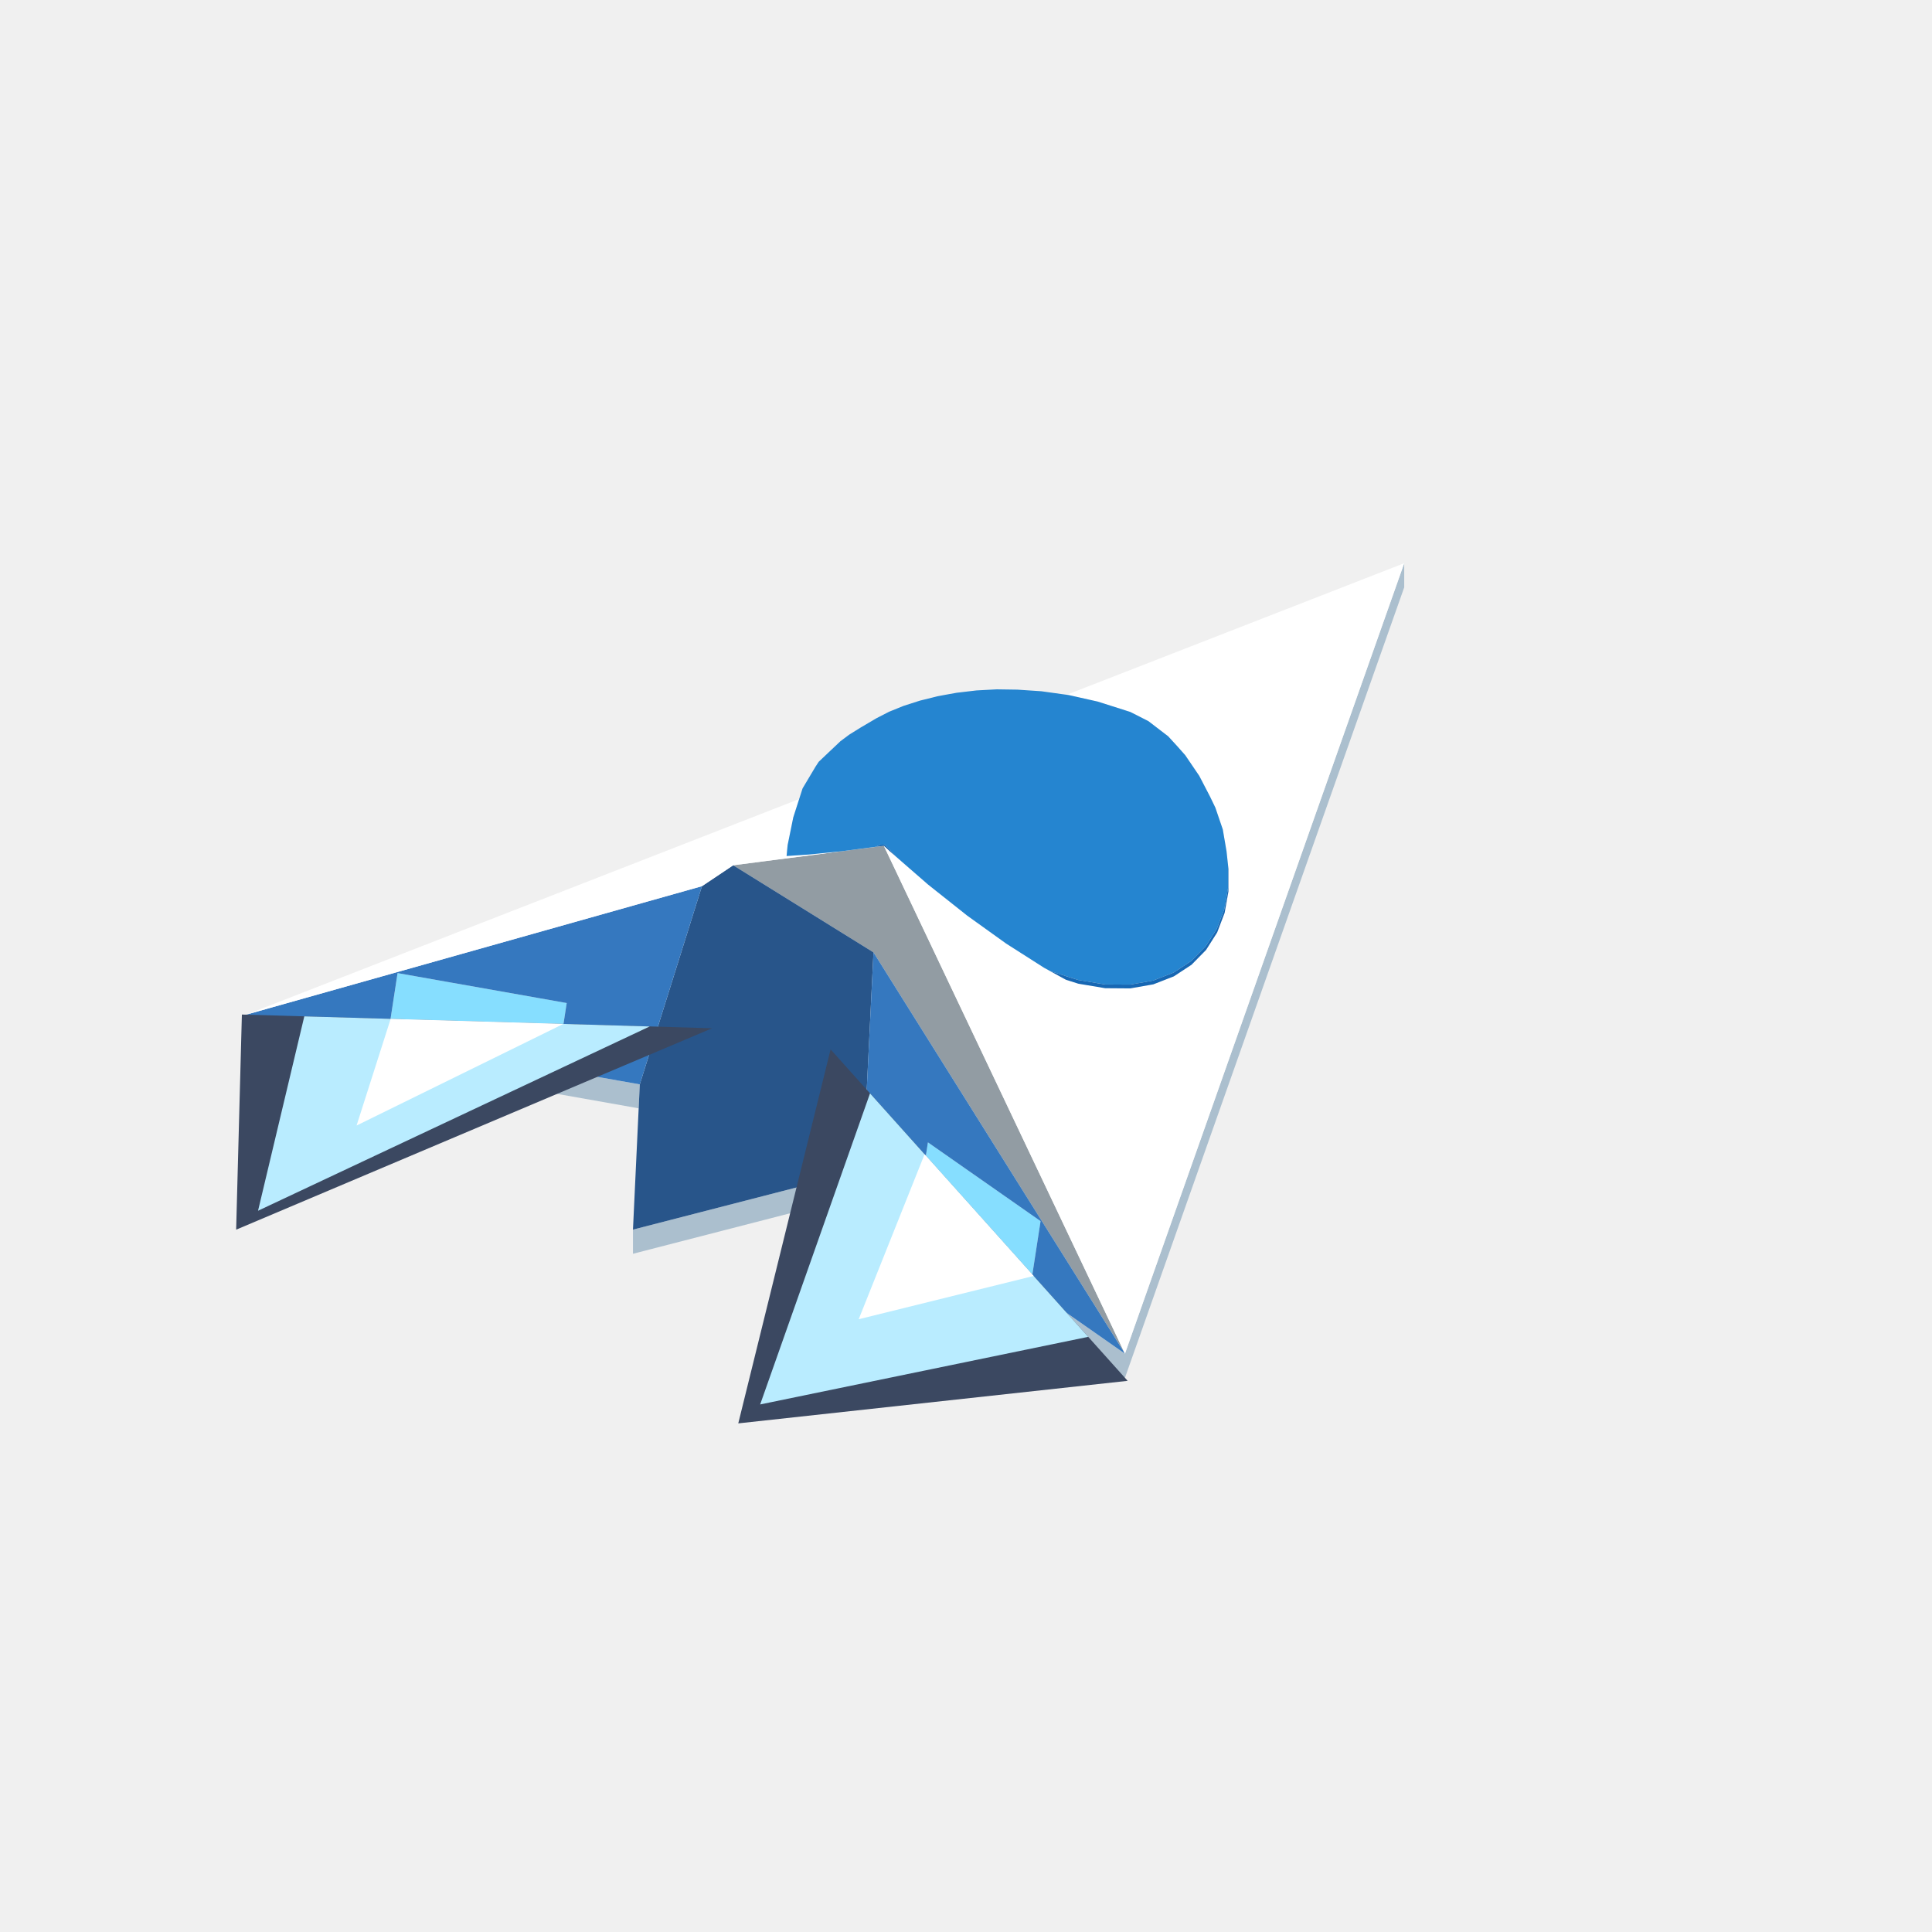
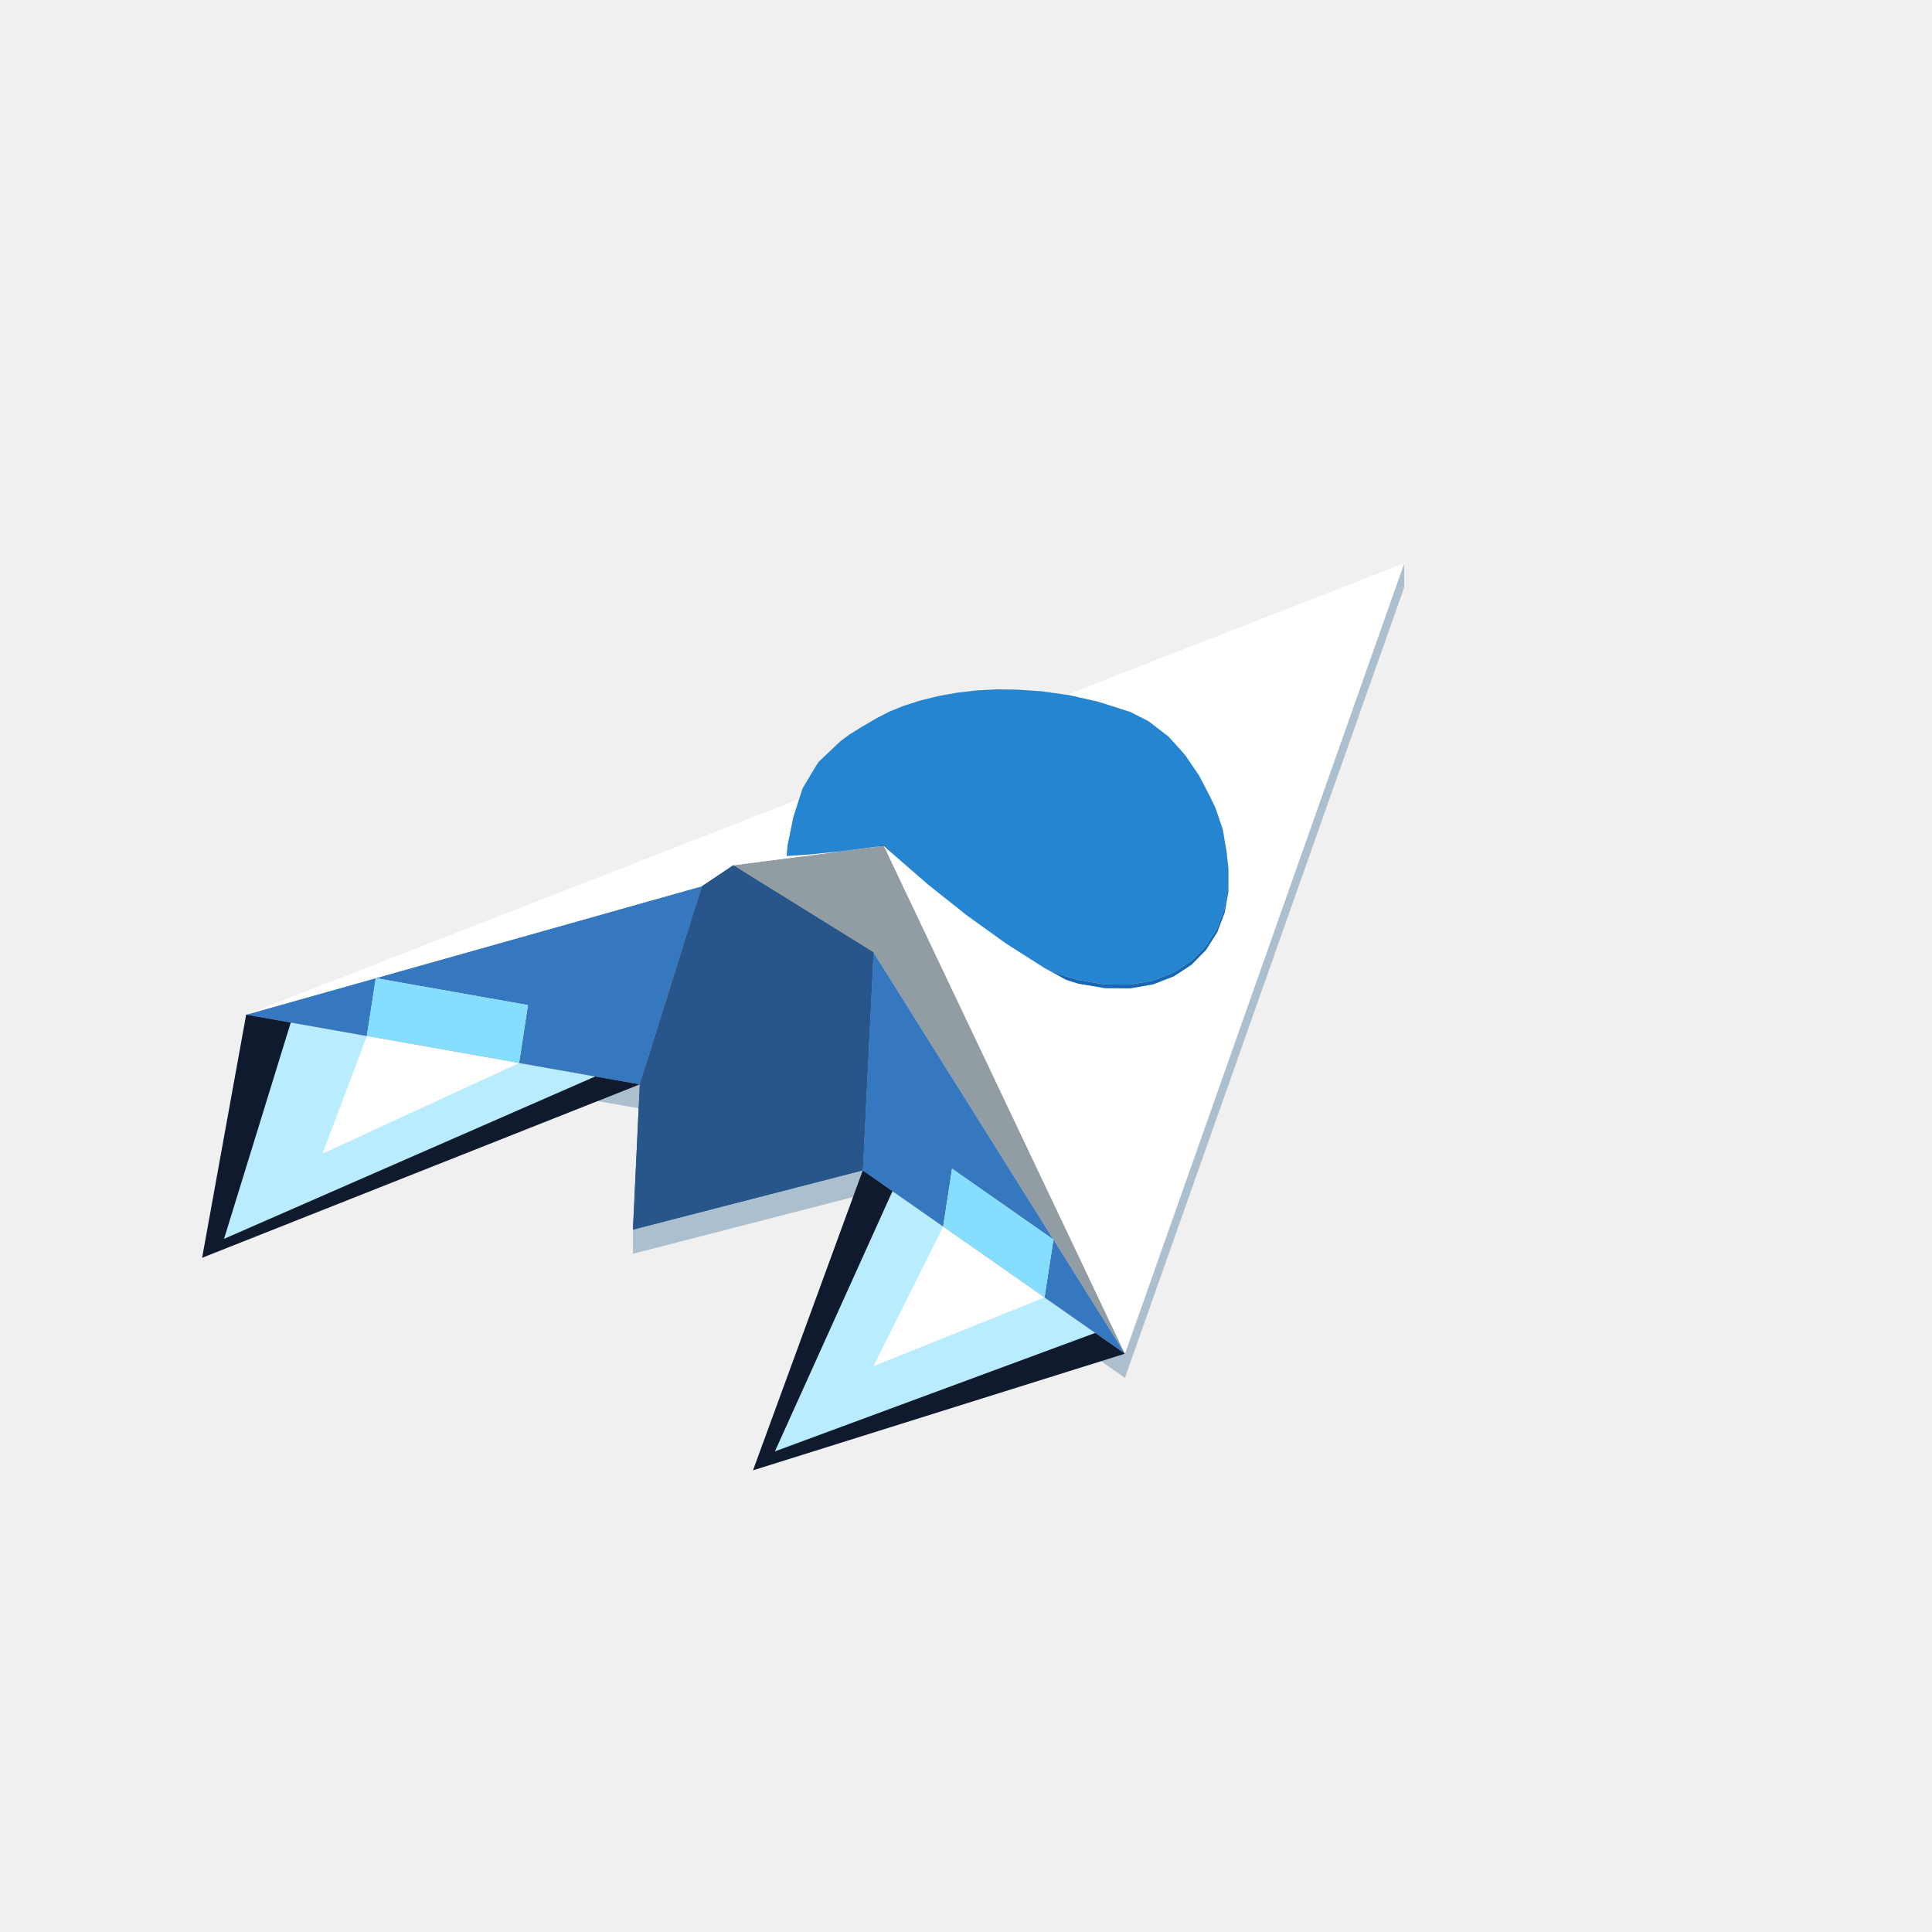
<svg xmlns="http://www.w3.org/2000/svg" width="96" height="96" viewBox="0 0 96 96">
-   <path fill="#86deff" d="M45.6,60.065L45.617,59.96L45.755,59.06L46.108,56.764L48.199,58.226L51.104,60.257L51.705,60.677L51.647,61.055L51.312,63.235L51.214,63.874L51.198,63.978L45.625,60.081ZM27.668,53.036L27.651,53.149L19.262,51.663L19.247,51.66L19.264,51.548L19.697,48.73L19.755,48.352L20.658,48.512L28.159,49.84Z" />
-   <path fill="#abbfce" d="M42.871,59.356L31.452,62.299L31.452,61.099L42.871,58.156L45.6,60.065L45.625,60.081L51.198,63.978L55.898,67.264L69.774,27.986L69.774,29.186L55.898,68.464L51.032,65.062L45.434,61.148ZM19.067,52.829L12.232,51.618L12.232,50.418L19.247,51.66L19.262,51.663L27.651,53.149L31.791,53.882L31.735,55.072L27.472,54.317Z" />
-   <path fill="#929ca3" d="M40.362,45.434L36.433,42.995L38.441,42.735L39.141,42.645L41.192,42.38L42.372,42.227L43.086,42.135L43.525,42.078L43.782,42.045L43.909,42.029L43.917,42.028L43.927,42.048L44.055,42.318L44.274,42.779L44.586,43.435L45.001,44.311L45.54,45.446L46.227,46.892L47.091,48.713L48.168,50.981L49.499,53.784L51.132,57.225L51.966,58.981L53.133,61.44L55.596,66.627L55.898,67.264L55.557,66.719L52.587,61.979L51.718,60.593L49.877,57.654L47.403,53.706L45.153,50.115L43.403,47.322L41.313,46.025Z" />
+   <path fill="#abbfce" d="M42.871,59.356L31.452,62.299L31.452,61.099L42.871,58.156L55.898,67.264L69.774,27.986L69.774,29.186L55.898,68.464ZM31.791,53.882L31.735,55.072L12.232,51.618L12.232,50.418Z" />
+   <path fill="#929ca3" d="M40.362,45.434L36.433,42.995L38.441,42.735L39.141,42.645L41.192,42.38L42.372,42.227L43.086,42.135L43.525,42.078L43.782,42.045L43.909,42.029L43.917,42.028L43.927,42.048L44.055,42.318L44.274,42.779L44.586,43.435L45.001,44.311L45.54,45.446L46.227,46.892L47.091,48.713L48.168,50.981L49.499,53.784L51.132,57.225L53.133,61.44L55.596,66.627L55.898,67.264L55.557,66.719L52.587,61.979L49.877,57.654L47.403,53.706L45.153,50.115L43.403,47.322L41.313,46.025Z" />
  <path fill="#28558a" d="M31.452,61.099L31.791,53.882L34.88,44.034L36.433,42.995L40.362,45.434L41.313,46.025L43.403,47.322L43.331,48.794L42.871,58.156Z" />
-   <path fill="#3578bf" d="M12.232,50.418L19.764,48.295L31.856,44.886L32.219,44.784L34.88,44.034L31.791,53.882L27.651,53.149L27.668,53.036L28.159,49.84L20.658,48.512L20.643,48.509L19.755,48.352L19.698,48.724L19.264,51.548L19.247,51.66ZM51.198,63.978L51.214,63.874L51.312,63.235L51.647,61.055L51.652,61.024L51.705,60.677L51.154,60.292L51.104,60.257L48.199,58.226L46.108,56.764L45.755,59.06L45.617,59.96L45.6,60.065L44.685,59.425L42.871,58.156L42.876,58.044L43.044,54.622L43.097,53.545L43.292,49.581L43.329,48.83L43.331,48.794L43.403,47.322L45.153,50.115L46.74,52.648L47.403,53.706L49.877,57.654L51.718,60.593L51.822,60.759L52.587,61.979L54.507,65.043L55.557,66.719L55.769,67.058L55.898,67.264L55.847,67.228L55.456,66.955Z" />
-   <path fill="#ffffff" d="M12.232,50.418L14.403,49.572L19.69,47.511L23.108,46.178L24.797,45.52L25.523,45.237L27.355,44.523L28.657,44.015L30.018,43.484L31.096,43.064L32.095,42.675L33.054,42.301L34.001,41.931L34.963,41.557L35.97,41.164L37.079,40.732L38.416,40.21L39.214,39.899L39.352,39.846L39.417,39.82L39.593,39.752L39.616,39.743L39.67,39.722L39.709,39.706L39.683,39.787L39.666,39.839L39.645,39.905L39.645,39.908L39.636,39.934L39.63,39.952L39.625,39.969L39.577,40.117L39.501,40.355L39.474,40.438L39.417,40.616L39.409,40.656L39.389,40.754L39.382,40.789L39.361,40.892L39.358,40.907L39.311,41.138L39.292,41.228L39.254,41.417L39.246,41.455L39.232,41.527L39.212,41.625L39.208,41.641L39.193,41.718L39.181,41.774L39.181,41.776L39.179,41.786L39.149,41.932L39.136,41.995L39.11,42.266L39.096,42.413L39.094,42.442L39.089,42.49L39.089,42.495L39.085,42.531L39.085,42.535L40.197,42.461L41.169,42.364L41.827,42.298L42.371,42.227L42.466,42.214L42.564,42.201L42.797,42.171L43.085,42.133L43.492,42.08L43.523,42.076L43.575,42.07L43.763,42.045L43.78,42.043L43.909,42.029L43.909,42.029L43.782,42.045L43.569,42.073L43.525,42.078L43.485,42.084L43.086,42.135L42.797,42.172L42.565,42.202L42.467,42.215L42.372,42.227L41.835,42.297L41.787,42.303L41.622,42.324L41.192,42.38L40.944,42.412L40,42.534L39.141,42.645L39.005,42.663L38.441,42.735L37.955,42.798L36.85,42.941L36.433,42.995L36.421,43.002L36.12,43.204L35.693,43.49L35.627,43.534L35.145,43.857L34.88,44.034L32.219,44.784L31.856,44.886L31.74,44.919L30.358,45.309L19.962,48.239L19.764,48.295ZM53.005,34.523L53.016,34.519L53.019,34.518L53.044,34.508L53.082,34.493L53.087,34.491L53.089,34.491L53.093,34.489L53.098,34.487L53.149,34.467L53.156,34.464L53.158,34.464L53.161,34.463L53.16,34.463L53.193,34.45L53.203,34.446L53.215,34.441L53.219,34.44L53.22,34.439L53.227,34.437L53.233,34.439L53.234,34.439L53.234,34.439L53.234,34.439L53.234,34.439L53.227,34.437L53.229,34.436L53.315,34.402L53.34,34.392L53.348,34.389L53.398,34.37L53.434,34.356L53.518,34.323L53.531,34.318L53.532,34.318L53.535,34.317L53.534,34.317L53.55,34.311L53.553,34.309L53.584,34.297L53.612,34.287L53.629,34.28L53.637,34.277L53.646,34.273L53.646,34.273L53.648,34.272L53.653,34.271L53.685,34.258L53.691,34.256L53.724,34.243L53.744,34.235L53.773,34.224L53.799,34.214L53.822,34.205L53.837,34.199L53.898,34.175L53.901,34.175L53.9,34.174L53.913,34.169L53.922,34.166L53.926,34.164L53.933,34.161L53.979,34.144L53.997,34.136L54.052,34.115L54.107,34.093L54.153,34.075L54.158,34.074L54.159,34.073L54.163,34.072L54.247,34.039L54.251,34.038L54.358,33.996L54.464,33.955L54.613,33.896L54.643,33.885L54.836,33.809L54.842,33.807L54.901,33.784L55.248,33.649L55.25,33.648L55.297,33.63L55.302,33.628L55.304,33.627L55.351,33.609L55.424,33.58L55.562,33.526L55.681,33.48L55.697,33.474L55.755,33.451L55.79,33.437L55.825,33.424L55.898,33.395L55.957,33.372L56.09,33.321L56.213,33.273L56.828,33.033L56.859,33.021L56.942,32.988L56.942,32.988L57.133,32.914L57.384,32.816L57.438,32.795L57.539,32.756L57.747,32.674L58.117,32.53L58.243,32.481L58.421,32.412L58.446,32.402L59.571,31.963L59.572,31.963L59.572,31.963L59.687,31.918L59.857,31.852L60.568,31.575L60.827,31.474L60.902,31.445L61.605,31.17L61.634,31.159L61.817,31.088L63.7,30.354L65.406,29.689L66.111,29.414L66.325,29.331L66.461,29.277L67.376,28.921L67.801,28.755L69.774,27.986L69.674,28.268L69.576,28.547L68.966,30.274L68.922,30.398L68.907,30.438L68.415,31.833L68.315,32.114L68.214,32.402L67.992,33.03L67.822,33.512L67.661,33.966L67.508,34.4L67.505,34.408L67.449,34.566L67.188,35.305L66.962,35.946L66.856,36.245L66.817,36.355L66.807,36.383L66.794,36.42L66.662,36.795L66.638,36.861L66.538,37.145L66.501,37.25L66.454,37.383L66.448,37.4L66.431,37.449L66.405,37.522L66.299,37.822L66.283,37.867L66.263,37.925L66.175,38.172L66.16,38.215L66.153,38.234L66.099,38.387L66.093,38.405L66.07,38.469L66.052,38.52L66.051,38.525L66.046,38.537L66.043,38.536L66.046,38.537L66.045,38.54L66.038,38.562L65.994,38.686L65.982,38.719L65.905,38.938L65.814,39.195L65.785,39.276L65.769,39.322L65.752,39.37L65.693,39.538L65.668,39.609L65.664,39.62L65.663,39.621L65.629,39.718L65.621,39.741L65.597,39.809L65.596,39.813L65.504,40.074L65.491,40.109L65.49,40.112L65.486,40.124L65.43,40.281L65.42,40.309L65.37,40.451L65.318,40.599L65.315,40.608L65.248,40.797L65.245,40.806L65.242,40.813L65.236,40.831L65.204,40.922L65.175,41.004L65.137,41.111L65.135,41.116L65.109,41.189L65.092,41.239L65.091,41.242L65.085,41.257L64.968,41.591L64.936,41.681L64.896,41.793L64.886,41.822L64.879,41.841L64.864,41.884L64.811,42.035L64.761,42.177L64.757,42.188L64.753,42.197L64.744,42.224L64.743,42.226L64.733,42.254L64.731,42.259L64.709,42.323L64.696,42.36L64.684,42.394L64.657,42.471L64.633,42.537L64.596,42.644L64.566,42.728L64.543,42.793L64.536,42.813L64.532,42.823L64.42,43.142L64.419,43.142L64.413,43.159L64.411,43.167L64.403,43.188L64.374,43.271L64.34,43.367L64.317,43.433L64.31,43.451L64.281,43.535L64.277,43.546L64.261,43.591L64.248,43.627L64.239,43.652L64.2,43.764L64.176,43.831L64.157,43.886L64.111,44.015L64.102,44.041L64.071,44.129L64.069,44.133L64.06,44.16L64.041,44.214L64.027,44.254L64.022,44.268L64.004,44.319L63.976,44.398L63.935,44.513L63.933,44.519L63.916,44.569L63.858,44.731L63.854,44.744L63.834,44.798L63.783,44.944L63.776,44.964L63.771,44.978L63.719,45.123L63.7,45.178L63.691,45.203L63.67,45.264L63.622,45.399L63.622,45.399L63.595,45.476L63.59,45.491L63.588,45.495L63.572,45.542L63.552,45.598L63.549,45.607L63.509,45.72L63.494,45.761L63.487,45.781L63.459,45.86L63.453,45.877L63.439,45.919L63.43,45.942L63.393,46.047L63.341,46.196L63.337,46.208L63.331,46.222L63.328,46.231L63.327,46.236L63.303,46.303L63.24,46.479L63.234,46.497L63.202,46.588L63.155,46.721L63.151,46.733L63.066,46.974L63.062,46.986L63.048,47.026L63.009,47.135L62.997,47.168L62.977,47.226L62.964,47.263L62.928,47.363L62.928,47.364L62.917,47.396L62.891,47.468L62.883,47.492L62.872,47.524L62.867,47.535L62.844,47.602L62.839,47.616L62.811,47.695L62.8,47.728L62.784,47.771L62.747,47.877L62.735,47.91L62.686,48.05L62.659,48.126L62.635,48.192L62.608,48.27L62.605,48.277L62.566,48.389L62.491,48.601L62.466,48.672L62.459,48.691L62.444,48.735L62.404,48.848L62.395,48.874L62.341,49.027L62.287,49.178L62.254,49.271L62.212,49.39L62.193,49.445L62.178,49.487L62.158,49.542L62.145,49.58L62.025,49.919L61.976,50.06L61.927,50.197L61.915,50.231L61.89,50.303L61.876,50.342L61.825,50.485L61.825,50.485L61.74,50.726L61.705,50.827L61.665,50.94L61.622,51.06L61.546,51.277L61.446,51.559L61.394,51.706L61.379,51.748L61.369,51.778L61.339,51.861L61.324,51.904L61.257,52.093L61.193,52.276L61.165,52.355L61.055,52.665L61.046,52.691L61.04,52.707L60.973,52.897L60.968,52.912L60.946,52.974L60.889,53.136L60.852,53.24L60.816,53.342L60.779,53.448L60.706,53.653L60.687,53.708L60.666,53.768L60.532,54.146L60.504,54.224L60.479,54.296L60.206,55.071L60.203,55.077L59.927,55.858L59.901,55.934L59.819,56.164L59.749,56.364L59.738,56.394L59.567,56.878L59.48,57.124L59.285,57.675L59.229,57.834L59.206,57.899L59,58.483L58.963,58.588L58.785,59.092L58.767,59.141L58.329,60.383L58.191,60.772L58.024,61.246L57.941,61.48L57.938,61.489L57.819,61.826L57.655,62.29L57.299,63.296L56.737,64.888L56.331,66.037L55.898,67.264L55.794,67.046L55.692,66.83L55.639,66.718L55.596,66.627L53.133,61.44L51.966,58.981L51.132,57.225L49.499,53.784L48.168,50.981L47.091,48.713L46.712,47.915L46.227,46.892L46.178,46.788L45.743,45.873L45.725,45.835L45.54,45.446L45.333,45.008L45.001,44.311L44.984,44.275L44.679,43.633L44.669,43.611L44.586,43.435L44.581,43.425L44.449,43.148L44.404,43.052L44.274,42.779L44.185,42.592L44.066,42.34L44.055,42.318L43.998,42.198L43.994,42.189L43.927,42.048L43.917,42.028L44.001,42.097L44.101,42.191L44.222,42.305L44.307,42.379L44.45,42.503L44.51,42.555L44.65,42.677L44.941,42.931L45.008,42.989L45.179,43.139L45.308,43.25L45.51,43.426L46.113,43.951L46.176,44.001L46.218,44.034L46.334,44.127L46.425,44.199L46.509,44.266L47.322,44.911L47.357,44.938L47.472,45.03L47.578,45.114L47.694,45.206L47.882,45.355L47.899,45.369L48.055,45.493L48.711,45.964L48.841,46.057L48.88,46.085L49.193,46.309L49.275,46.369L49.32,46.401L49.995,46.885L50.763,47.375L50.791,47.393L50.894,47.459L51.171,47.635L51.881,48.088L52.201,48.264L52.264,48.299L52.801,48.593L52.901,48.648L52.967,48.684L53.047,48.709L53.566,48.874L53.584,48.88L53.793,48.915L54.83,49.089L54.832,49.089L54.916,49.103L55.898,49.11L55.99,49.111L56.005,49.111L56.165,49.112L57.309,48.911L58.329,48.514L58.924,48.123L59.206,47.938L59.927,47.203L60.479,46.335L60.852,45.357L61.04,44.297L61.04,44.083L61.04,43.179L61.022,43.01L61.022,43.002L61.01,42.894L60.995,42.757L60.983,42.64L60.971,42.533L60.949,42.329L60.948,42.32L60.946,42.303L60.897,42.016L60.886,41.95L60.883,41.932L60.852,41.754L60.835,41.651L60.826,41.6L60.823,41.584L60.824,41.585L60.824,41.584L60.823,41.583L60.802,41.46L60.792,41.4L60.76,41.214L60.713,41.077L60.683,40.989L60.68,40.979L60.674,40.964L60.666,40.938L60.664,40.935L60.642,40.87L60.613,40.783L60.611,40.778L60.578,40.681L60.564,40.639L60.496,40.441L60.488,40.418L60.479,40.391L60.468,40.358L60.454,40.318L60.451,40.308L60.413,40.196L60.39,40.129L60.317,39.979L60.294,39.931L60.291,39.925L60.246,39.832L60.203,39.742L60.199,39.733L60.178,39.69L60.172,39.678L60.123,39.577L60.094,39.521L60.074,39.481L60.033,39.402L59.98,39.302L59.963,39.268L59.929,39.202L59.927,39.2L59.907,39.16L59.906,39.159L59.888,39.123L59.88,39.108L59.837,39.026L59.793,38.941L59.762,38.881L59.723,38.806L59.703,38.769L59.687,38.737L59.684,38.731L59.632,38.632L59.59,38.551L59.58,38.535L59.572,38.523L59.567,38.516L59.513,38.437L59.492,38.406L59.489,38.403L59.482,38.391L59.45,38.345L59.438,38.327L59.414,38.292L59.347,38.193L59.285,38.102L59.279,38.092L59.24,38.035L59.206,37.986L59.205,37.984L59.202,37.979L59.184,37.954L59.183,37.951L59.162,37.921L59.147,37.899L59.076,37.794L59.068,37.782L59.045,37.748L59.027,37.721L58.931,37.58L58.919,37.562L58.901,37.536L58.895,37.527L58.895,37.527L58.894,37.526L58.868,37.497L58.834,37.458L58.811,37.432L58.767,37.383L58.761,37.376L58.66,37.262L58.628,37.225L58.606,37.201L58.562,37.151L58.509,37.091L58.387,36.958L58.378,36.948L58.346,36.913L58.339,36.906L58.329,36.894L58.276,36.837L58.249,36.807L58.234,36.79L58.192,36.745L58.093,36.636L58.071,36.612L58.055,36.596L58.046,36.586L58.032,36.575L57.903,36.476L57.897,36.471L57.876,36.455L57.855,36.439L57.819,36.411L57.714,36.331L57.703,36.323L57.687,36.311L57.682,36.306L57.669,36.297L57.636,36.271L57.591,36.237L57.588,36.234L57.566,36.218L57.44,36.122L57.432,36.115L57.357,36.058L57.339,36.044L57.316,36.026L57.296,36.011L57.228,35.959L57.192,35.931L57.112,35.87L57.072,35.84L57.061,35.831L57.04,35.821L57.031,35.816L57.019,35.81L57.004,35.802L56.964,35.782L56.912,35.756L56.911,35.755L56.909,35.754L56.863,35.731L56.781,35.689L56.737,35.667L56.6,35.597L56.581,35.587L56.524,35.559L56.503,35.548L56.478,35.535L56.441,35.516L56.357,35.474L56.345,35.468L56.332,35.461L56.289,35.439L56.232,35.41L56.165,35.376L56.152,35.372L56.147,35.371L56.137,35.367L56.109,35.359L56.07,35.346L56.045,35.338L56.035,35.335L56.021,35.331L55.961,35.312L55.898,35.291L55.898,35.291L55.897,35.291L55.789,35.257L55.79,35.257L55.79,35.257L55.789,35.257L55.702,35.229L55.69,35.225L55.611,35.2L55.607,35.199L55.592,35.194L55.593,35.194L55.59,35.194L55.577,35.189L55.539,35.177L55.513,35.169L55.464,35.153L55.453,35.15L55.444,35.147L55.324,35.109L55.248,35.085L55.208,35.072L55.204,35.071L55.188,35.066L55.181,35.063L55.176,35.062L55.141,35.051L55.125,35.046L55.119,35.044L55.055,35.023L55.011,35.009L54.998,35.005L54.997,35.005L54.99,35.003L54.969,34.996L54.964,34.994L54.907,34.976L54.905,34.976L54.901,34.974L54.886,34.969L54.882,34.968L54.872,34.965L54.851,34.959L54.851,34.958L54.818,34.948L54.803,34.943L54.789,34.939L54.783,34.937L54.724,34.918L54.723,34.918L54.689,34.907L54.67,34.901L54.649,34.894L54.611,34.882L54.602,34.879L54.589,34.875L54.577,34.871L54.577,34.871L54.55,34.863L54.545,34.861L54.539,34.86L54.524,34.857L54.498,34.851L54.493,34.849L54.482,34.847L54.455,34.841L54.446,34.839L54.411,34.831L54.402,34.829L54.383,34.825L54.338,34.815L54.319,34.81L54.272,34.8L54.251,34.795L54.236,34.791L54.234,34.791L54.233,34.791L54.215,34.787L54.205,34.785L54.19,34.781L54.184,34.78L54.179,34.779L54.17,34.777L54.153,34.773L54.145,34.771L54.146,34.771L54.144,34.771L54.137,34.769L54.138,34.769L54.137,34.769L54.102,34.761L54.016,34.742L53.955,34.728L53.939,34.725L53.932,34.723L53.921,34.721L53.903,34.717L53.887,34.713L53.878,34.711L53.853,34.705L53.849,34.705L53.847,34.704L53.764,34.685L53.746,34.681L53.728,34.677L53.717,34.675L53.699,34.671L53.635,34.656L53.628,34.655L53.621,34.653L53.611,34.651L53.592,34.647L53.584,34.645L53.57,34.642L53.541,34.635L53.506,34.627L53.505,34.626L53.504,34.627L53.501,34.626L53.466,34.618L53.434,34.611L53.396,34.602L53.391,34.601L53.361,34.594L53.321,34.586L53.308,34.583L53.303,34.581L53.297,34.58L53.27,34.574L53.249,34.569L53.24,34.567L53.172,34.552L53.168,34.551L53.155,34.548L53.155,34.548L53.139,34.544L53.118,34.54L53.118,34.54L53.118,34.54L53.11,34.538L53.059,34.531L53.057,34.53L53.055,34.53L53.048,34.529L53.03,34.527ZM59.797,38.547L59.796,38.545L59.794,38.544ZM59.8,38.549L59.799,38.549L59.797,38.547ZM58.964,37.589L58.963,37.588L58.965,37.59ZM58.963,37.587L58.964,37.589L58.965,37.589Z" />
+   <path fill="#3578bf" d="M18.671,48.603L31.856,44.886L32.219,44.784L34.88,44.034L31.791,53.882L25.793,52.82L26.235,49.942L19.546,48.758ZM12.232,50.418L18.671,48.603L18.615,48.969L18.229,51.48ZM52.345,61.593L52.587,61.979L54.507,65.043L55.557,66.719L55.898,67.264L55.456,66.955L51.903,64.471L52.232,62.328L52.289,61.96ZM43.403,47.322L45.153,50.115L47.403,53.706L49.877,57.654L52.345,61.593L51.763,61.186L47.748,58.38L47.307,58.071L47.233,58.555L46.865,60.949L44.685,59.425L42.871,58.156L43.022,55.075L43.097,53.545L43.292,49.581L43.331,48.794Z" />
+   <path fill="#86deff" d="M18.229,51.48L18.615,48.969L18.671,48.603L19.546,48.758L26.235,49.942L25.793,52.82ZM47.307,58.071L51.763,61.186L52.345,61.593L52.289,61.96L52.232,62.328L51.903,64.471L50.824,63.716L46.865,60.949Z" />
+   <path fill="#ffffff" d="M12.232,50.418L14.403,49.572L18.785,47.864L19.69,47.511L23.108,46.178L24.797,45.52L25.523,45.237L27.355,44.523L28.657,44.015L30.018,43.484L31.096,43.064L32.095,42.675L33.054,42.301L34.001,41.931L34.963,41.557L35.97,41.164L37.079,40.732L38.416,40.21L39.214,39.899L39.352,39.846L39.417,39.82L39.593,39.752L39.616,39.743L39.67,39.722L39.709,39.706L39.683,39.787L39.666,39.839L39.645,39.905L39.645,39.908L39.636,39.934L39.63,39.952L39.625,39.969L39.577,40.117L39.501,40.355L39.474,40.438L39.417,40.616L39.409,40.656L39.389,40.754L39.382,40.789L39.361,40.892L39.358,40.907L39.311,41.138L39.292,41.228L39.254,41.417L39.246,41.455L39.232,41.527L39.212,41.625L39.208,41.641L39.193,41.718L39.181,41.774L39.181,41.776L39.179,41.786L39.149,41.932L39.136,41.995L39.11,42.266L39.096,42.413L39.094,42.442L39.089,42.49L39.089,42.495L39.085,42.531L39.085,42.535L40.197,42.461L41.169,42.364L41.827,42.298L42.371,42.227L42.466,42.214L42.564,42.201L42.797,42.171L43.085,42.133L43.492,42.08L43.523,42.076L43.575,42.07L43.763,42.045L43.78,42.043L43.909,42.029L43.909,42.029L43.782,42.045L43.569,42.073L43.525,42.078L43.485,42.084L43.086,42.135L42.797,42.172L42.565,42.202L42.467,42.215L42.372,42.227L41.835,42.297L41.787,42.303L41.622,42.324L41.192,42.38L40.944,42.412L40,42.534L39.141,42.645L39.005,42.663L38.441,42.735L37.955,42.798L36.85,42.941L36.433,42.995L36.421,43.002L36.12,43.204L35.693,43.49L35.627,43.534L35.145,43.857L34.88,44.034L32.219,44.784L31.856,44.886L31.74,44.919L30.358,45.309L19.962,48.239L18.671,48.603ZM53.005,34.523L53.016,34.519L53.019,34.518L53.044,34.508L53.082,34.493L53.087,34.491L53.089,34.491L53.093,34.489L53.098,34.487L53.149,34.467L53.156,34.464L53.158,34.464L53.161,34.463L53.16,34.463L53.193,34.45L53.203,34.446L53.215,34.441L53.219,34.44L53.22,34.439L53.227,34.437L53.233,34.439L53.234,34.439L53.234,34.439L53.234,34.439L53.234,34.439L53.227,34.437L53.229,34.436L53.315,34.402L53.34,34.392L53.348,34.389L53.398,34.37L53.434,34.356L53.518,34.323L53.531,34.318L53.532,34.318L53.535,34.317L53.534,34.317L53.55,34.311L53.553,34.309L53.584,34.297L53.612,34.287L53.629,34.28L53.637,34.277L53.646,34.273L53.646,34.273L53.648,34.272L53.653,34.271L53.685,34.258L53.691,34.256L53.724,34.243L53.744,34.235L53.773,34.224L53.799,34.214L53.822,34.205L53.837,34.199L53.898,34.175L53.901,34.175L53.9,34.174L53.913,34.169L53.922,34.166L53.926,34.164L53.933,34.161L53.979,34.144L53.997,34.136L54.052,34.115L54.107,34.093L54.153,34.075L54.158,34.074L54.159,34.073L54.163,34.072L54.247,34.039L54.251,34.038L54.358,33.996L54.464,33.955L54.613,33.896L54.643,33.885L54.836,33.809L54.842,33.807L54.901,33.784L55.248,33.649L55.25,33.648L55.297,33.63L55.302,33.628L55.304,33.627L55.351,33.609L55.424,33.58L55.562,33.526L55.681,33.48L55.697,33.474L55.755,33.451L55.79,33.437L55.825,33.424L55.898,33.395L55.957,33.372L56.09,33.321L56.213,33.273L56.828,33.033L56.859,33.021L56.942,32.988L56.942,32.988L57.133,32.914L57.384,32.816L57.438,32.795L57.539,32.756L57.747,32.674L58.117,32.53L58.243,32.481L58.421,32.412L58.446,32.402L59.571,31.963L59.572,31.963L59.572,31.963L59.687,31.918L59.857,31.852L60.568,31.575L60.827,31.474L60.902,31.445L61.605,31.17L61.634,31.159L61.817,31.088L63.7,30.354L65.406,29.689L66.111,29.414L66.325,29.331L66.461,29.277L67.376,28.921L67.801,28.755L69.774,27.986L69.674,28.268L69.576,28.547L68.966,30.274L68.922,30.398L68.907,30.438L68.415,31.833L68.315,32.114L68.214,32.402L67.992,33.03L67.822,33.512L67.661,33.966L67.508,34.4L67.505,34.408L67.449,34.566L67.188,35.305L66.962,35.946L66.856,36.245L66.817,36.355L66.807,36.383L66.794,36.42L66.662,36.795L66.638,36.861L66.538,37.145L66.501,37.25L66.454,37.383L66.448,37.4L66.431,37.449L66.405,37.522L66.299,37.822L66.283,37.867L66.263,37.925L66.175,38.172L66.16,38.215L66.153,38.234L66.099,38.387L66.093,38.405L66.07,38.469L66.052,38.52L66.051,38.525L66.046,38.537L66.043,38.536L66.046,38.537L66.045,38.54L66.038,38.562L65.994,38.686L65.982,38.719L65.905,38.938L65.814,39.195L65.785,39.276L65.769,39.322L65.752,39.37L65.693,39.538L65.668,39.609L65.664,39.62L65.663,39.621L65.629,39.718L65.621,39.741L65.597,39.809L65.596,39.813L65.504,40.074L65.491,40.109L65.49,40.112L65.486,40.124L65.43,40.281L65.42,40.309L65.37,40.451L65.318,40.599L65.315,40.608L65.248,40.797L65.245,40.806L65.242,40.813L65.236,40.831L65.204,40.922L65.175,41.004L65.137,41.111L65.135,41.116L65.109,41.189L65.092,41.239L65.091,41.242L65.085,41.257L64.968,41.591L64.936,41.681L64.896,41.793L64.886,41.822L64.879,41.841L64.864,41.884L64.811,42.035L64.761,42.177L64.757,42.188L64.753,42.197L64.744,42.224L64.743,42.226L64.733,42.254L64.731,42.259L64.709,42.323L64.696,42.36L64.684,42.394L64.657,42.471L64.633,42.537L64.596,42.644L64.566,42.728L64.543,42.793L64.536,42.813L64.532,42.823L64.42,43.142L64.419,43.142L64.413,43.159L64.411,43.167L64.403,43.188L64.374,43.271L64.34,43.367L64.317,43.433L64.31,43.451L64.281,43.535L64.277,43.546L64.261,43.591L64.248,43.627L64.239,43.652L64.2,43.764L64.176,43.831L64.157,43.886L64.111,44.015L64.102,44.041L64.071,44.129L64.069,44.133L64.06,44.16L64.041,44.214L64.027,44.254L64.022,44.268L64.004,44.319L63.976,44.398L63.935,44.513L63.933,44.519L63.916,44.569L63.858,44.731L63.854,44.744L63.834,44.798L63.783,44.944L63.776,44.964L63.771,44.978L63.719,45.123L63.7,45.178L63.691,45.203L63.67,45.264L63.622,45.399L63.622,45.399L63.595,45.476L63.59,45.491L63.588,45.495L63.572,45.542L63.552,45.598L63.549,45.607L63.509,45.72L63.494,45.761L63.487,45.781L63.459,45.86L63.453,45.877L63.439,45.919L63.43,45.942L63.393,46.047L63.341,46.196L63.337,46.208L63.331,46.222L63.328,46.231L63.327,46.236L63.303,46.303L63.24,46.479L63.234,46.497L63.202,46.588L63.155,46.721L63.151,46.733L63.066,46.974L63.062,46.986L63.048,47.026L63.009,47.135L62.997,47.168L62.977,47.226L62.964,47.263L62.928,47.363L62.928,47.364L62.917,47.396L62.891,47.468L62.883,47.492L62.872,47.524L62.867,47.535L62.844,47.602L62.839,47.616L62.811,47.695L62.8,47.728L62.784,47.771L62.747,47.877L62.735,47.91L62.686,48.05L62.659,48.126L62.635,48.192L62.608,48.27L62.605,48.277L62.566,48.389L62.491,48.601L62.466,48.672L62.459,48.691L62.444,48.735L62.404,48.848L62.395,48.874L62.341,49.027L62.287,49.178L62.254,49.271L62.212,49.39L62.193,49.445L62.178,49.487L62.158,49.542L62.145,49.58L62.025,49.919L61.976,50.06L61.927,50.197L61.915,50.231L61.89,50.303L61.876,50.342L61.825,50.485L61.825,50.485L61.74,50.726L61.705,50.827L61.665,50.94L61.622,51.06L61.546,51.277L61.446,51.559L61.394,51.706L61.379,51.748L61.369,51.778L61.339,51.861L61.324,51.904L61.257,52.093L61.193,52.276L61.165,52.355L61.055,52.665L61.046,52.691L61.04,52.707L60.973,52.897L60.968,52.912L60.946,52.974L60.889,53.136L60.852,53.24L60.816,53.342L60.779,53.448L60.706,53.653L60.687,53.708L60.666,53.768L60.532,54.146L60.504,54.224L60.479,54.296L60.206,55.071L60.203,55.077L59.927,55.858L59.901,55.934L59.819,56.164L59.749,56.364L59.738,56.394L59.567,56.878L59.48,57.124L59.285,57.675L59.229,57.834L59.206,57.899L59,58.483L58.963,58.588L58.785,59.092L58.767,59.141L58.329,60.383L58.191,60.772L58.024,61.246L57.941,61.48L57.938,61.489L57.819,61.826L57.655,62.29L57.299,63.296L56.737,64.888L56.331,66.037L55.898,67.264L55.794,67.046L55.692,66.83L55.639,66.718L55.596,66.627L53.133,61.44L51.132,57.225L49.499,53.784L48.168,50.981L47.091,48.713L46.712,47.915L46.227,46.892L46.178,46.788L45.743,45.873L45.725,45.835L45.54,45.446L45.333,45.008L45.001,44.311L44.984,44.275L44.679,43.633L44.669,43.611L44.586,43.435L44.581,43.425L44.449,43.148L44.404,43.052L44.274,42.779L44.185,42.592L44.066,42.34L44.055,42.318L43.998,42.198L43.994,42.189L43.927,42.048L43.917,42.028L44.001,42.097L44.101,42.191L44.222,42.305L44.307,42.379L44.45,42.503L44.51,42.555L44.65,42.677L44.941,42.931L45.008,42.989L45.179,43.139L45.308,43.25L45.51,43.426L46.113,43.951L46.176,44.001L46.218,44.034L46.334,44.127L46.425,44.199L46.509,44.266L47.322,44.911L47.357,44.938L47.472,45.03L47.578,45.114L47.694,45.206L47.882,45.355L47.899,45.369L48.055,45.493L48.711,45.964L48.841,46.057L48.88,46.085L49.193,46.309L49.275,46.369L49.32,46.401L49.995,46.885L50.763,47.375L50.791,47.393L50.894,47.459L51.171,47.635L51.881,48.088L52.201,48.264L52.264,48.299L52.801,48.593L52.901,48.648L52.967,48.684L53.047,48.709L53.566,48.874L53.584,48.88L53.793,48.915L54.83,49.089L54.832,49.089L54.916,49.103L55.898,49.11L55.99,49.111L56.005,49.111L56.165,49.112L57.309,48.911L58.329,48.514L58.924,48.123L59.206,47.938L59.927,47.203L60.479,46.335L60.852,45.357L61.04,44.297L61.04,44.083L61.04,43.179L61.022,43.01L61.022,43.002L61.01,42.894L60.995,42.757L60.983,42.64L60.971,42.533L60.949,42.329L60.948,42.32L60.946,42.303L60.897,42.016L60.886,41.95L60.883,41.932L60.852,41.754L60.835,41.651L60.826,41.6L60.823,41.584L60.824,41.585L60.824,41.584L60.823,41.583L60.802,41.46L60.792,41.4L60.76,41.214L60.713,41.077L60.683,40.989L60.68,40.979L60.674,40.964L60.666,40.938L60.664,40.935L60.642,40.87L60.613,40.783L60.611,40.778L60.578,40.681L60.564,40.639L60.496,40.441L60.488,40.418L60.479,40.391L60.468,40.358L60.454,40.318L60.451,40.308L60.413,40.196L60.39,40.129L60.317,39.979L60.294,39.931L60.291,39.925L60.246,39.832L60.203,39.742L60.199,39.733L60.178,39.69L60.172,39.678L60.123,39.577L60.094,39.521L60.074,39.481L60.033,39.402L59.98,39.302L59.963,39.268L59.929,39.202L59.927,39.2L59.907,39.16L59.906,39.159L59.888,39.123L59.88,39.108L59.837,39.026L59.793,38.941L59.762,38.881L59.723,38.806L59.703,38.769L59.687,38.737L59.684,38.731L59.632,38.632L59.59,38.551L59.58,38.535L59.572,38.523L59.567,38.516L59.513,38.437L59.492,38.406L59.489,38.403L59.482,38.391L59.45,38.345L59.438,38.327L59.414,38.292L59.347,38.193L59.285,38.102L59.279,38.092L59.24,38.035L59.206,37.986L59.205,37.984L59.202,37.979L59.184,37.954L59.183,37.951L59.162,37.921L59.147,37.899L59.076,37.794L59.068,37.782L59.045,37.748L59.027,37.721L58.931,37.58L58.919,37.562L58.901,37.536L58.895,37.527L58.895,37.527L58.894,37.526L58.868,37.497L58.834,37.458L58.811,37.432L58.767,37.383L58.761,37.376L58.66,37.262L58.628,37.225L58.606,37.201L58.562,37.151L58.509,37.091L58.387,36.958L58.378,36.948L58.346,36.913L58.339,36.906L58.329,36.894L58.276,36.837L58.249,36.807L58.234,36.79L58.192,36.745L58.093,36.636L58.071,36.612L58.055,36.596L58.046,36.586L58.032,36.575L57.903,36.476L57.897,36.471L57.876,36.455L57.855,36.439L57.819,36.411L57.714,36.331L57.703,36.323L57.687,36.311L57.682,36.306L57.669,36.297L57.636,36.271L57.591,36.237L57.588,36.234L57.566,36.218L57.44,36.122L57.432,36.115L57.357,36.058L57.339,36.044L57.316,36.026L57.296,36.011L57.228,35.959L57.192,35.931L57.112,35.87L57.072,35.84L57.061,35.831L57.04,35.821L57.031,35.816L57.019,35.81L57.004,35.802L56.964,35.782L56.912,35.756L56.911,35.755L56.909,35.754L56.863,35.731L56.781,35.689L56.737,35.667L56.6,35.597L56.581,35.587L56.524,35.559L56.503,35.548L56.478,35.535L56.441,35.516L56.357,35.474L56.345,35.468L56.332,35.461L56.289,35.439L56.232,35.41L56.165,35.376L56.152,35.372L56.147,35.371L56.137,35.367L56.109,35.359L56.07,35.346L56.045,35.338L56.035,35.335L56.021,35.331L55.961,35.312L55.898,35.291L55.898,35.291L55.897,35.291L55.789,35.257L55.79,35.257L55.79,35.257L55.789,35.257L55.702,35.229L55.69,35.225L55.611,35.2L55.607,35.199L55.592,35.194L55.593,35.194L55.59,35.194L55.577,35.189L55.539,35.177L55.513,35.169L55.464,35.153L55.453,35.15L55.444,35.147L55.324,35.109L55.248,35.085L55.208,35.072L55.204,35.071L55.188,35.066L55.181,35.063L55.176,35.062L55.141,35.051L55.125,35.046L55.119,35.044L55.055,35.023L55.011,35.009L54.998,35.005L54.997,35.005L54.99,35.003L54.969,34.996L54.964,34.994L54.907,34.976L54.905,34.976L54.901,34.974L54.886,34.969L54.882,34.968L54.872,34.965L54.851,34.959L54.851,34.958L54.818,34.948L54.803,34.943L54.789,34.939L54.783,34.937L54.724,34.918L54.723,34.918L54.689,34.907L54.67,34.901L54.649,34.894L54.611,34.882L54.602,34.879L54.589,34.875L54.577,34.871L54.577,34.871L54.55,34.863L54.545,34.861L54.539,34.86L54.524,34.857L54.498,34.851L54.493,34.849L54.482,34.847L54.455,34.841L54.446,34.839L54.411,34.831L54.402,34.829L54.383,34.825L54.338,34.815L54.319,34.81L54.272,34.8L54.251,34.795L54.236,34.791L54.234,34.791L54.233,34.791L54.215,34.787L54.205,34.785L54.19,34.781L54.184,34.78L54.179,34.779L54.17,34.777L54.153,34.773L54.145,34.771L54.146,34.771L54.144,34.771L54.137,34.769L54.138,34.769L54.137,34.769L54.102,34.761L54.016,34.742L53.955,34.728L53.939,34.725L53.932,34.723L53.921,34.721L53.903,34.717L53.887,34.713L53.878,34.711L53.853,34.705L53.849,34.705L53.847,34.704L53.764,34.685L53.746,34.681L53.728,34.677L53.717,34.675L53.699,34.671L53.635,34.656L53.628,34.655L53.621,34.653L53.611,34.651L53.592,34.647L53.584,34.645L53.57,34.642L53.541,34.635L53.506,34.627L53.505,34.626L53.504,34.627L53.501,34.626L53.466,34.618L53.434,34.611L53.396,34.602L53.391,34.601L53.361,34.594L53.321,34.586L53.308,34.583L53.303,34.581L53.297,34.58L53.27,34.574L53.249,34.569L53.24,34.567L53.172,34.552L53.168,34.551L53.155,34.548L53.155,34.548L53.139,34.544L53.118,34.54L53.118,34.54L53.118,34.54L53.11,34.538L53.059,34.531L53.057,34.53L53.055,34.53L53.048,34.529L53.03,34.527ZM59.797,38.547L59.796,38.545L59.794,38.544ZM59.8,38.549L59.799,38.549L59.797,38.547ZM58.964,37.589L58.963,37.588L58.965,37.59ZM58.963,37.587L58.964,37.589L58.965,37.589Z" />
  <path fill="#2585d0" d="M43.999,42.002L43.998,42.001L43.953,41.984L43.933,41.976L43.919,41.971L43.91,41.967L43.884,41.971L43.844,41.972L43.763,41.968L43.516,42.071L43.508,42.074L43.492,42.08L43.129,42.128L43.085,42.133L42.984,42.147L42.797,42.171L42.564,42.201L42.466,42.214L42.371,42.227L42.322,42.233L42.192,42.25L41.827,42.298L41.787,42.302L41.713,42.309L41.391,42.341L41.169,42.364L40.969,42.384L40.929,42.388L40.772,42.404L40.744,42.406L40.72,42.409L40.244,42.457L40.228,42.458L40.197,42.461L40.155,42.464L39.853,42.484L39.693,42.495L39.69,42.495L39.675,42.496L39.322,42.519L39.316,42.52L39.298,42.521L39.123,42.532L39.113,42.533L39.098,42.534L39.096,42.534L39.085,42.535L39.11,42.266L39.136,41.995L39.212,41.625L39.246,41.455L39.254,41.417L39.417,40.616L39.879,39.176L40.516,38.106L40.679,37.855L40.852,37.691L41.006,37.545L41.154,37.404L41.315,37.252L41.491,37.086L41.761,36.83L42.198,36.504L42.273,36.457L42.542,36.29L42.77,36.148L42.846,36.104L43.16,35.919L43.346,35.81L43.535,35.698L43.561,35.683L44.181,35.365L44.902,35.073L45.576,34.857L45.711,34.814L45.876,34.773L46.309,34.666L46.512,34.615L46.594,34.595L46.91,34.536L47.074,34.506L47.536,34.423L47.886,34.382L47.91,34.379L48.521,34.307L49.532,34.253L50.551,34.268L51.747,34.348L53.11,34.538L54.545,34.861L55.898,35.291L56.021,35.331L56.149,35.371L56.178,35.386L56.218,35.406L56.289,35.439L56.781,35.689L56.909,35.754L57.061,35.831L58.046,36.586L58.509,37.091L58.894,37.526L59.59,38.551L59.793,38.941L60.123,39.577L60.39,40.129L60.76,41.214L60.946,42.303L61.022,43.002L61.022,43.216L61.022,44.118L60.988,44.315L60.88,44.919L60.835,45.176L60.768,45.353L60.463,46.152L60.365,46.306L59.912,47.019L59.786,47.147L59.193,47.752L59.041,47.852L58.316,48.328L57.475,48.656L57.298,48.725L56.355,48.89L56.156,48.925L55.898,48.924L55.129,48.919L54.909,48.918L53.815,48.734L53.579,48.696L53.337,48.621L52.192,48.259L52.188,48.257L52.187,48.256L51.912,48.105L51.881,48.088L50.76,47.373L50.73,47.354L50.376,47.128L50.202,47.017L49.995,46.885L49.323,46.403L49.32,46.401L48.841,46.057L48.711,45.964L48.658,45.925L48.524,45.83L48.055,45.493L47.899,45.369L47.882,45.355L47.472,45.03L47.357,44.938L46.509,44.266L46.425,44.199L46.328,44.122L46.273,44.078L46.113,43.951L45.51,43.426L45.308,43.25L45.179,43.139L45.008,42.989L44.51,42.555L44.38,42.41L44.102,42.099L44.033,42.045L44.008,42.019Z" />
  <path fill="#1767b3" d="M43.998,42.001L43.999,42.002L44.001,42.005L44.008,42.019L44.033,42.045L44.102,42.099L44.38,42.41L44.51,42.555L44.222,42.305L44.001,42.097L43.917,42.028L43.909,42.029L43.78,42.043L43.763,42.045L43.575,42.07L43.523,42.076L43.492,42.08L43.508,42.074L43.516,42.071L43.763,41.968L43.844,41.972L43.884,41.971L43.91,41.967L43.919,41.971L43.933,41.976L43.953,41.984ZM56.021,35.331L56.165,35.376L56.289,35.439L56.218,35.406L56.178,35.386L56.149,35.371ZM61.022,44.118L61.022,43.216L61.022,43.002L61.04,43.179L61.04,44.083L61.04,44.297L60.852,45.357L60.479,46.335L59.927,47.203L59.206,47.938L58.329,48.514L57.309,48.911L56.165,49.112L55.898,49.11L54.916,49.103L53.584,48.88L53.047,48.709L52.967,48.684L52.819,48.603L52.738,48.559L52.654,48.513L52.192,48.259L53.337,48.621L53.579,48.696L53.815,48.734L54.909,48.918L55.129,48.919L55.898,48.924L56.156,48.925L56.355,48.89L57.298,48.725L57.475,48.656L58.316,48.328L59.041,47.852L59.193,47.752L59.786,47.147L59.912,47.019L60.365,46.306L60.463,46.152L60.768,45.353L60.835,45.176L60.88,44.919L60.988,44.315Z" />
-   <polygon points="12.019,50.412 11.734,61.102 35.385,51.094" fill="#3b4861" fill-opacity="1" />
-   <polygon points="15.121,50.502 12.822,60.161 32.283,51.004" fill="#b9ecff" fill-opacity="1" />
-   <polygon points="19.411,50.628 17.718,55.927 27.993,50.878" fill="#ffffff" fill-opacity="1" />
-   <polygon points="56.032,68.613 36.684,70.727 41.272,52.143" fill="#3b4861" fill-opacity="1" />
-   <polygon points="54.073,66.427 37.772,69.786 43.231,54.329" fill="#b9ecff" fill-opacity="1" />
-   <polygon points="51.362,63.402 42.668,65.552 45.942,57.354" fill="#ffffff" fill-opacity="1" />
+   <polygon points="12.232,50.418 10.043,62.499 31.791,53.882" fill="#101a2e" fill-opacity="1" />
+   <polygon points="14.448,50.81 11.132,61.558 29.575,53.49" fill="#b9ecff" fill-opacity="1" />
+   <polygon points="18.23,51.48 16.027,57.324 25.793,52.82" fill="#ffffff" fill-opacity="1" />
+   <polygon points="55.898,67.264 37.416,73.059 42.871,58.156" fill="#101a2e" fill-opacity="1" />
+   <polygon points="54.422,66.232 38.505,72.118 44.347,59.188" fill="#b9ecff" fill-opacity="1" />
+   <polygon points="51.903,64.471 43.401,67.884 46.866,60.949" fill="#ffffff" fill-opacity="1" />
+   <path fill="#28558a" d="M31.452,61.099L31.791,53.882L34.88,44.034L36.433,42.995L40.362,45.434L43.403,47.322L43.331,48.794L42.871,58.156L42.87,58.156Z" />
</svg>
